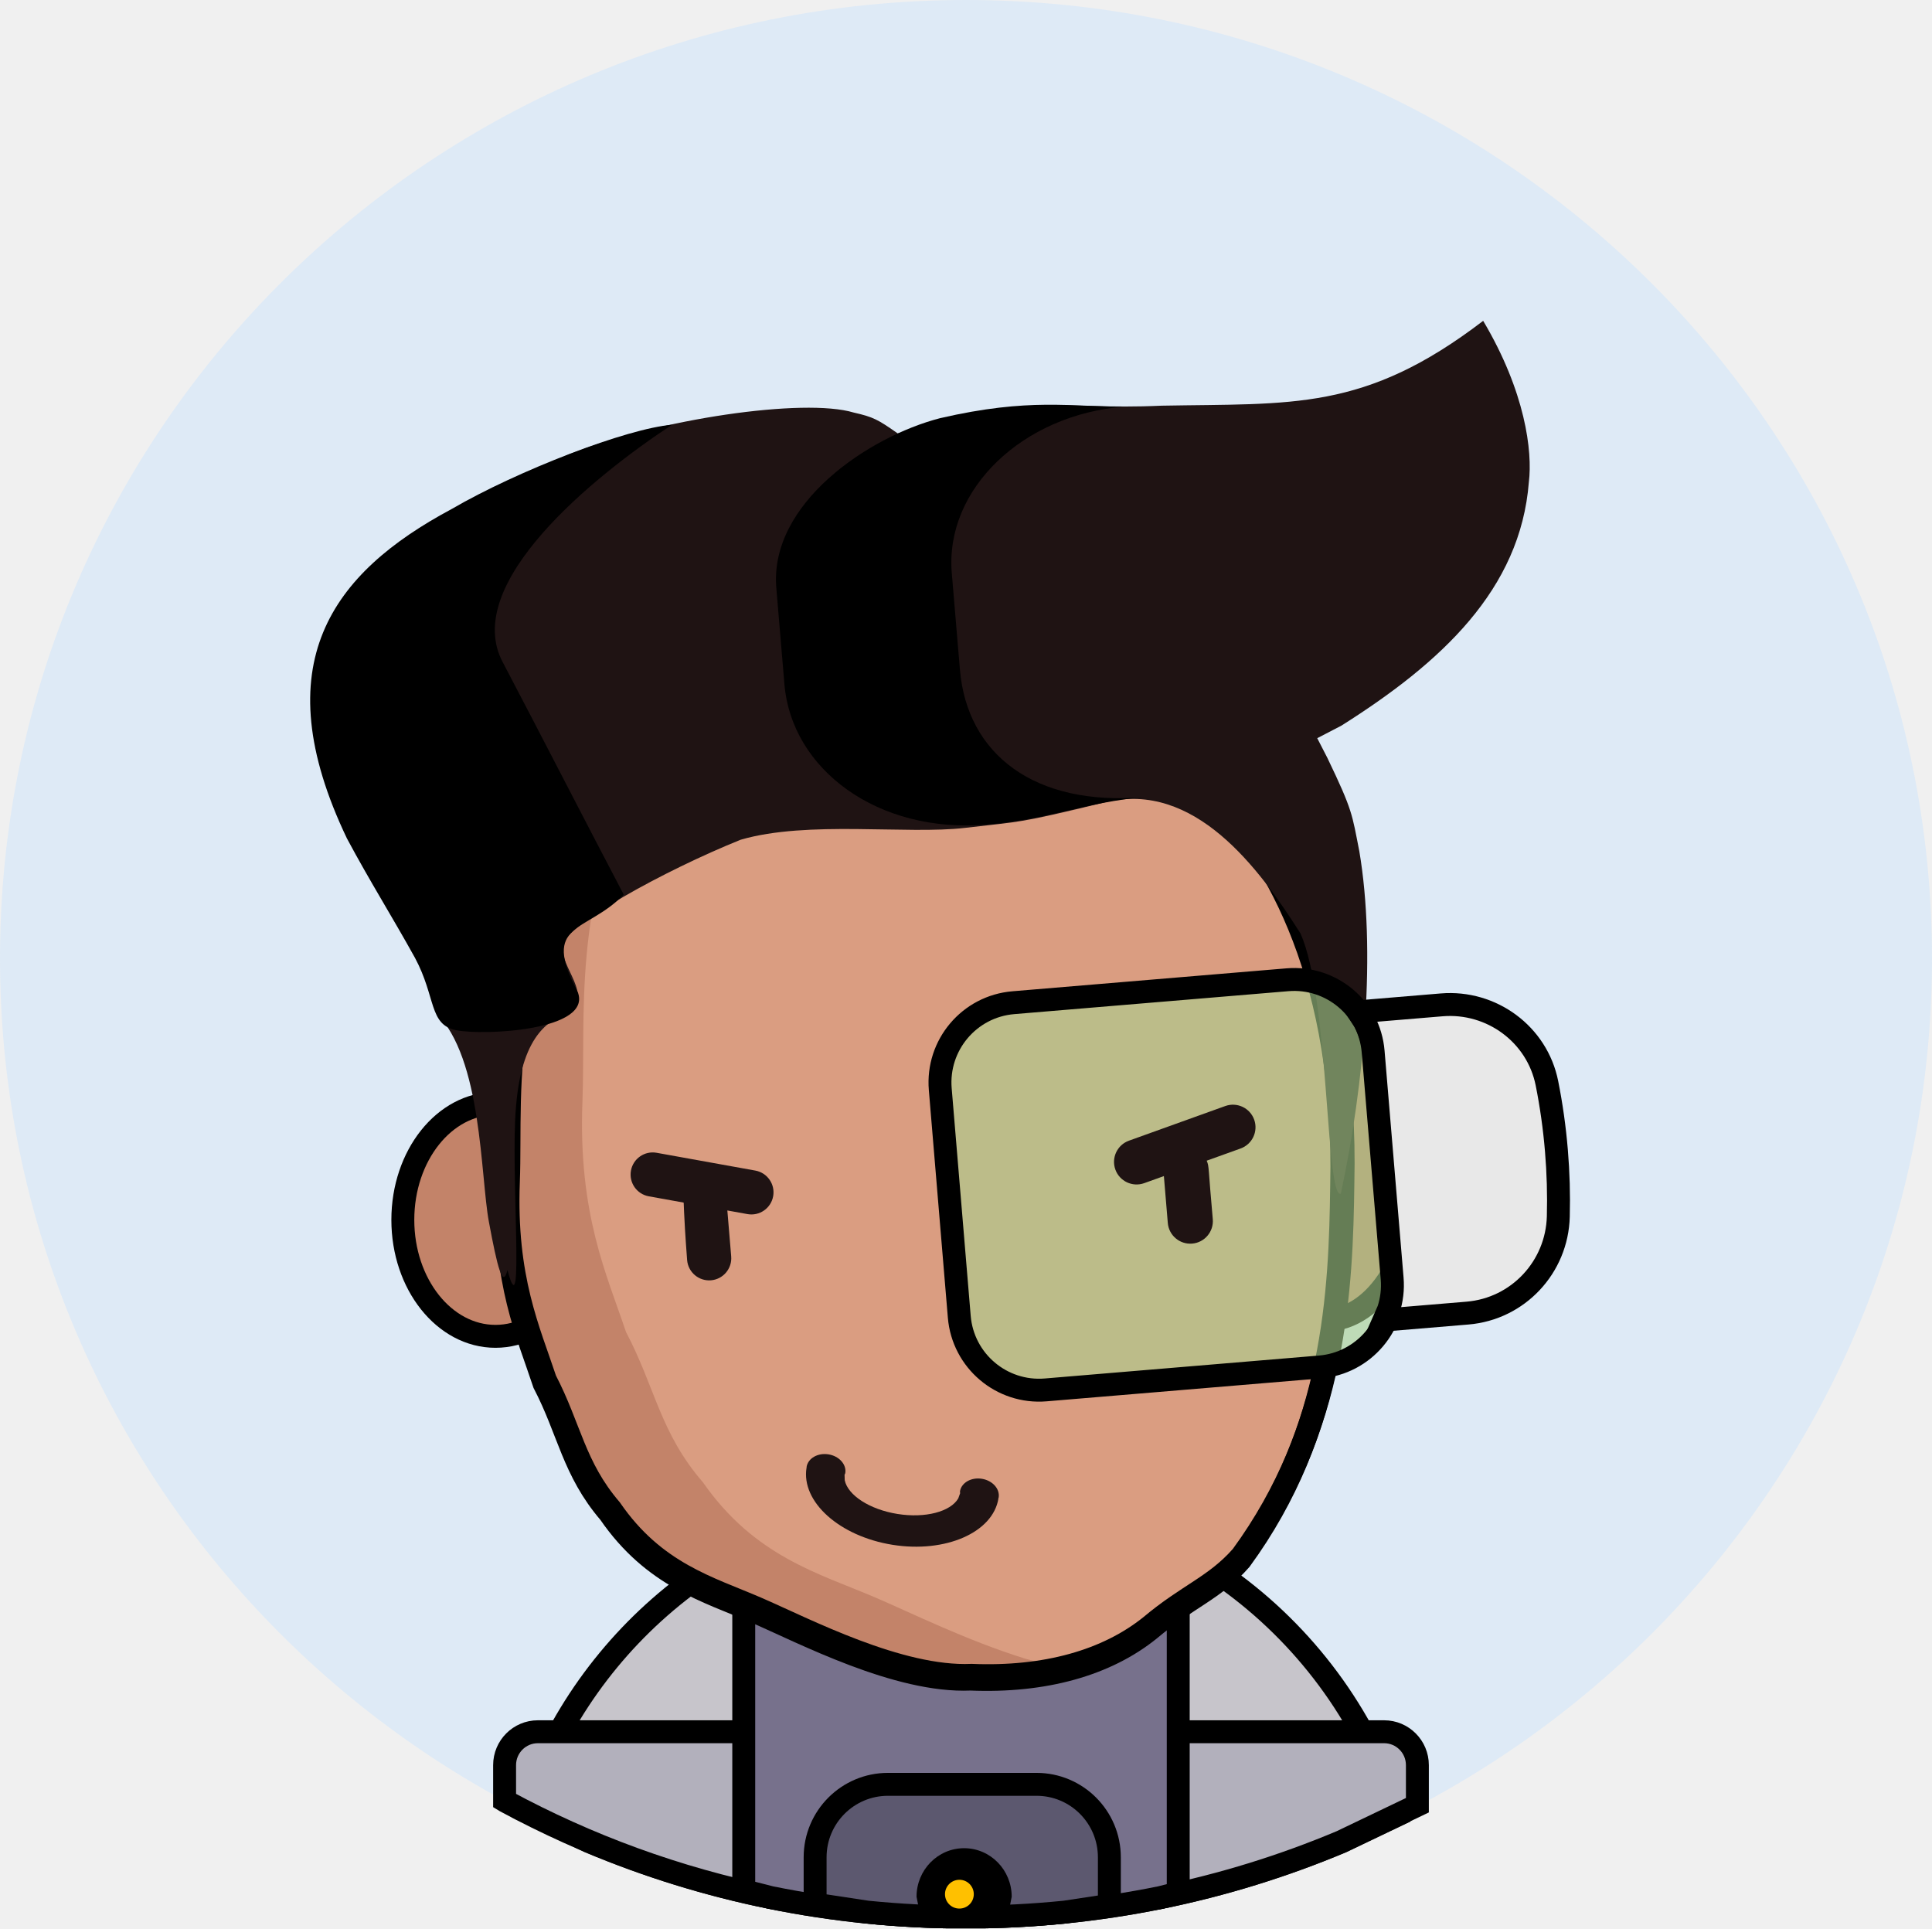
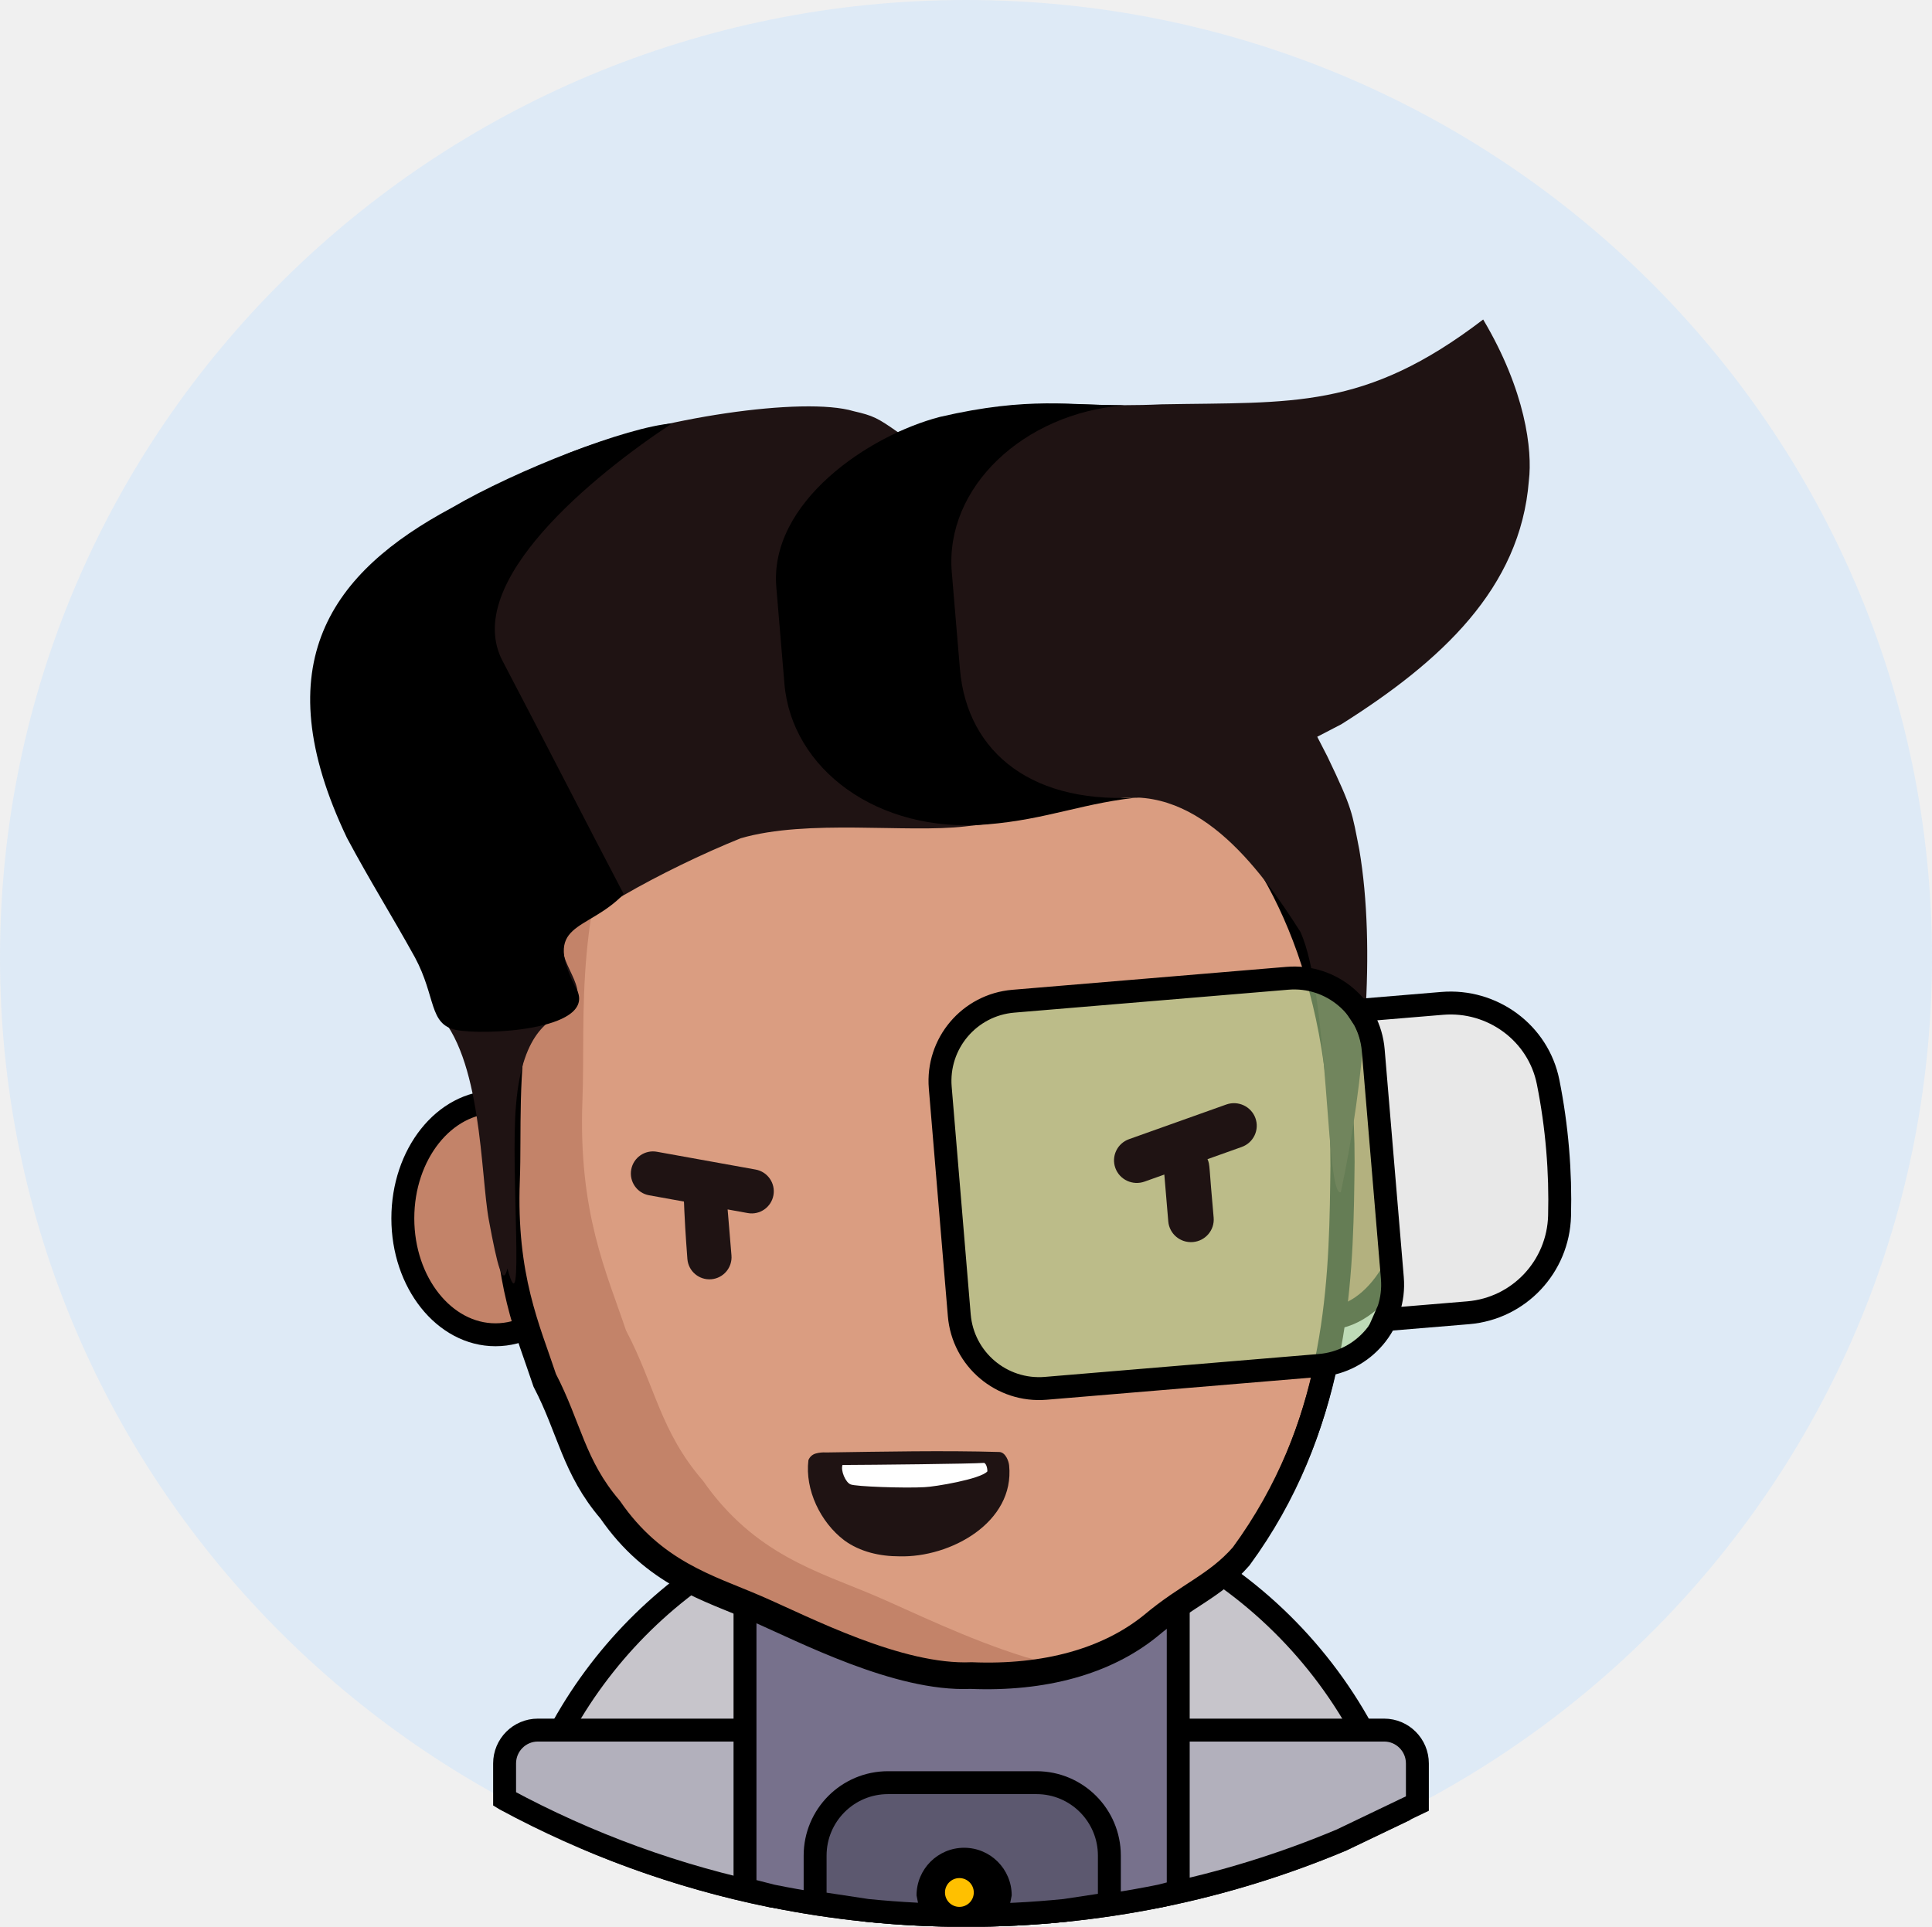
- <svg xmlns="http://www.w3.org/2000/svg" width="1543" height="1540" xml:space="preserve" overflow="hidden">
+ <svg xmlns="http://www.w3.org/2000/svg" width="1543" height="1539" xml:space="preserve" overflow="hidden">
  <defs>
    <clipPath id="clip0">
-       <rect x="2113" y="285" width="1543" height="1540" />
+       <rect x="2379" y="329" width="1543" height="1539" />
    </clipPath>
  </defs>
-   <g clip-path="url(#clip0)" transform="translate(-2113 -285)">
-     <path d="M2113 1050.5C2113 627.726 2458.41 285 2884.5 285 3310.59 285 3656 627.726 3656 1050.5 3656 1473.27 3310.59 1816 2884.5 1816 2458.41 1816 2113 1473.27 2113 1050.5Z" fill="#DEEAF6" fill-rule="evenodd" />
-     <path d="M3097.72 1218.72C3097.72 1152.17 3130.85 1098.22 3171.72 1098.22 3212.58 1098.22 3245.72 1152.17 3245.72 1218.72 3245.72 1285.28 3212.58 1339.22 3171.72 1339.22 3130.85 1339.22 3097.72 1285.28 3097.72 1218.72Z" stroke="#000000" stroke-width="18.305" stroke-miterlimit="8" fill="#C38369" fill-rule="evenodd" />
-     <path d="M2880.46 1478C3044.21 1478 3182.76 1585.88 3228.97 1734.46L3229 1734.59 3184.58 1755.82C3092.24 1794.57 2990.72 1816 2884.15 1816 2777.58 1816 2676.05 1794.57 2583.71 1755.82L2533 1731.58 2544.22 1700.92C2599.62 1569.92 2729.3 1478 2880.46 1478Z" stroke="#000000" stroke-width="18.305" stroke-miterlimit="8" fill="#C7C5CB" fill-rule="evenodd" />
-     <path d="M2542.57 1668 3218.43 1668C3233.1 1668 3245 1679.94 3245 1694.65L3245 1726.68 3184.28 1755.78C3138.16 1775.19 3089.75 1790.26 3039.56 1800.47L3009.76 1805 2758.61 1805 2728.81 1800.47C2653.52 1785.15 2582.24 1758.91 2516.69 1723.49L2516 1723.07 2516 1694.65C2516 1679.94 2527.9 1668 2542.57 1668Z" stroke="#000000" stroke-width="18.305" stroke-miterlimit="8" fill="#B2B0BC" fill-rule="evenodd" />
-     <path d="M2764.83 1450 2996.17 1450C3028.1 1450 3054 1475.89 3054 1507.83L3054 1796.81 3039.77 1800.44C2989.52 1810.64 2937.48 1816 2884.18 1816 2830.88 1816 2778.85 1810.64 2728.59 1800.44L2707 1794.94 2707 1507.83C2707 1475.89 2732.89 1450 2764.83 1450Z" stroke="#000000" stroke-width="18.305" stroke-miterlimit="8" fill="#77718C" fill-rule="evenodd" />
-     <path d="M2822.19 1710 2940.81 1710C2972.95 1710 2999 1736.09 2999 1768.27L2999 1806.66 2963.5 1812.04C2937.53 1814.66 2911.19 1816 2884.52 1816 2857.86 1816 2831.51 1814.66 2805.55 1812.04L2764 1805.74 2764 1768.27C2764 1736.09 2790.05 1710 2822.19 1710Z" stroke="#000000" stroke-width="18.305" stroke-miterlimit="8" fill="#5C586F" fill-rule="evenodd" />
-     <path d="M2883 1761C2903.99 1761 2921 1778.36 2921 1799.78L2918.13 1814.27 2884.34 1816 2847.84 1814.13 2845 1799.78C2845 1778.36 2862.01 1761 2883 1761Z" fill-rule="evenodd" />
-     <path d="M2867.72 1797.72C2867.72 1791.37 2872.87 1786.22 2879.22 1786.22 2885.58 1786.22 2890.72 1791.37 2890.72 1797.72 2890.72 1804.08 2885.58 1809.22 2879.22 1809.22 2872.87 1809.22 2867.72 1804.08 2867.72 1797.72Z" fill="#FFC000" fill-rule="evenodd" />
-     <path d="M2434.72 1259.22C2434.72 1207.86 2467.85 1166.22 2508.72 1166.22 2549.58 1166.22 2582.72 1207.86 2582.72 1259.22 2582.72 1310.58 2549.58 1352.22 2508.72 1352.22 2467.85 1352.22 2434.72 1310.58 2434.72 1259.22Z" stroke="#000000" stroke-width="18.305" stroke-miterlimit="8" fill="#C38369" fill-rule="evenodd" />
-     <path d="M2518.02 1231.35C2520.96 1153.99 2504.26 1040.64 2616.09 919.071 2660.67 868.576 2782.42 840.408 2860.05 840.225 2937.69 840.041 3028.26 867.474 3081.93 917.969 3133.79 970.667 3188.39 1068.57 3184.52 1231.9 3183.41 1316.66 3179.02 1427.71 3103.74 1530.64 3082.71 1554.62 3060.78 1561.4 3031.07 1586.44 2996.24 1614.54 2946.87 1628.37 2888.08 1625.95 2829.9 1628.49 2754.85 1588.95 2716.48 1572.33 2678.12 1555.71 2634.85 1544.26 2599.73 1493.17 2570.67 1459.18 2567.34 1427.86 2547.56 1389.82 2534.45 1350.13 2515.07 1308.7 2518.02 1231.35Z" stroke="#000000" stroke-width="18.305" stroke-miterlimit="8" fill="#DA9D81" fill-rule="evenodd" />
-     <path d="M2621.37 904.223 2620.55 905.731C2570.36 1006.51 2580.76 1097.39 2578.17 1164.76 2574.71 1254.59 2597.52 1302.69 2612.97 1348.78 2636.26 1392.94 2640.18 1429.31 2674.41 1468.8 2715.77 1528.11 2766.72 1541.41 2811.9 1560.71 2840.15 1572.77 2885.26 1595.23 2931.86 1609.66L2957.72 1616.63 2939.17 1621.07C2926.07 1622.92 2912.06 1623.62 2896.97 1623.01 2837.24 1625.58 2760.18 1585.55 2720.79 1568.72 2681.4 1551.9 2636.98 1540.3 2600.92 1488.59 2571.08 1454.18 2567.67 1422.47 2547.36 1383.97 2533.9 1343.79 2514.01 1301.85 2517.02 1223.55 2520.04 1145.24 2502.9 1030.49 2617.71 907.428Z" fill="#C38369" fill-rule="evenodd" />
-     <path d="M2519.02 1228.85C2521.96 1151.59 2505.26 1038.38 2617.09 916.97 2661.67 866.54 2783.42 838.407 2861.05 838.224 2938.69 838.041 3029.26 865.439 3082.93 915.87 3134.79 968.501 3189.39 1066.28 3185.52 1229.4 3184.41 1314.05 3180.02 1424.96 3104.74 1527.76 3083.71 1551.72 3061.78 1558.48 3032.07 1583.49 2997.24 1611.55 2947.87 1625.37 2889.08 1622.95 2830.9 1625.49 2755.85 1586 2717.48 1569.4 2679.12 1552.8 2635.85 1541.36 2600.73 1490.34 2571.67 1456.39 2568.34 1425.11 2548.56 1387.12 2535.45 1347.48 2516.07 1306.11 2519.02 1228.85Z" stroke="#000000" stroke-width="18.305" stroke-miterlimit="8" fill="none" fill-rule="evenodd" />
-     <path d="M3297.54 541.223C3331.29 598.039 3337.01 645.519 3334.03 669.966 3327.33 755.951 3263.86 814.336 3184.32 864.506L3165.02 874.528 3173.16 890.364C3193.49 932.694 3192.72 934.961 3198.64 964.897 3211.97 1043.65 3202.85 1149.75 3183.86 1238.32 3171.67 1242.85 3174.77 1082.05 3151.64 1030.48 3118.3 977.882 3066.9 908.415 2995.67 925.702 2924.43 942.99 2930.39 940.663 2883.85 946.143 2837.31 951.623 2758.08 940.023 2704.55 955.618 2643.23 980.316 2564.5 1023.86 2562.66 1039.71 2558.86 1057.1 2589.45 1080.93 2564.39 1093.49 2555.46 1100.38 2530.13 1106.29 2525.11 1168.86 2520.49 1219.8 2532.35 1351.29 2518.25 1299.26 2514.65 1314.57 2510.25 1297.36 2503.44 1260.7 2496.64 1224.04 2498.11 1130.04 2461.08 1093.72 2489.74 1080.87 2387.82 974.109 2371.7 892.078 2355.71 803.791 2357.38 735.68 2566.46 648.312 2638.35 619.52 2755.21 602.554 2794.75 614.453 2810.49 618.041 2814.05 619.958 2830.04 631.181 2942.56 596.878 2954.77 612.902 3040.67 608.984 3145.14 607.022 3202.75 613.734 3297.54 541.223Z" fill="#1F1313" fill-rule="evenodd" />
-     <path d="M3026.72 921.624C2980 925.575 2950.17 939.564 2901.35 943.515 2813.56 950.939 2745.2 899.099 2739.5 831.615L2733.01 754.597C2727.32 687.113 2806.5 633.807 2863.68 618.986 2935.55 602.355 2968.37 610.026 3010.69 609.773 2930.29 616.141 2867.46 675.261 2873.15 742.744L2879.65 819.763C2885.35 887.247 2938.93 929.048 3026.72 921.624Z" fill-rule="evenodd" />
-     <path d="M3141.27 1067.45 2922.32 1085.77C2887.13 1088.71 2861 1119.63 2863.94 1154.83L2879.13 1336.59C2882.07 1371.79 2912.98 1397.94 2948.16 1395L3167.11 1376.69C3202.29 1373.74 3228.44 1342.82 3225.49 1307.61L3210.3 1125.86C3207.36 1090.66 3176.45 1064.51 3141.27 1067.45Z" stroke="#000000" stroke-width="18.305" stroke-miterlimit="8" fill="#A9D18E" fill-rule="evenodd" fill-opacity="0.6" />
-     <path d="M3091.59 1168.29 3014.65 1195.96C3005.28 1199.32 3000.42 1209.65 3003.78 1219.02 3007.15 1228.39 3017.48 1233.24 3026.85 1229.88L3042.54 1224.24 3045.67 1261.7C3046.5 1271.62 3055.21 1278.99 3065.14 1278.16 3075.06 1277.33 3082.43 1268.62 3081.6 1258.69 3077.78 1216.81 3078.83 1216.79 3076.73 1211.94L3103.79 1202.21C3113.16 1198.84 3118.02 1188.52 3114.65 1179.15 3111.28 1169.78 3100.95 1164.93 3091.59 1168.29Z" fill="#1F1313" fill-rule="evenodd" />
-     <path d="M2649.72 624.223C2588.2 664.637 2480.87 751.035 2514.6 814.002 2545.94 873.627 2579.8 939.816 2611.14 999.44 2581.14 1030.48 2544.54 1020.97 2574.33 1077.01 2586.78 1108.19 2498.75 1112.18 2477.11 1107.69 2455.47 1103.19 2461.3 1081.44 2444.48 1050.05 2425.78 1016.31 2408.79 989.515 2390.09 954.617 2323.51 815.371 2378.14 742.618 2473.62 691.569 2526.33 660.852 2614.14 627.026 2649.72 624.223Z" fill-rule="evenodd" />
-     <path d="M3264.4 1087.5C3304.24 1084.18 3340.67 1110.96 3348.47 1150.1 3351.97 1167.64 3354.51 1185.56 3356.03 1203.8 3357.52 1221.53 3358.01 1239.13 3357.55 1256.52 3356.49 1296.98 3325.42 1330.29 3285.01 1333.66L3218.34 1339.22 3221.91 1331.11C3224.5 1323.24 3225.57 1314.73 3224.84 1305.97L3209.66 1124.79C3208.93 1116.02 3206.45 1107.81 3202.59 1100.47L3197.72 1093.06Z" stroke="#000000" stroke-width="18.305" stroke-miterlimit="8" fill="#E8E8E8" fill-rule="evenodd" />
-     <path d="M2897.17 1465.98C2905.71 1467.35 2911.71 1474.07 2910.58 1480.99L2910.28 1481.69 2910.41 1481.72C2905.99 1508.92 2868.09 1525.48 2825.77 1518.7 2783.45 1511.92 2752.72 1484.37 2757.14 1457.16L2757.23 1457.18 2757.18 1456.53C2758.3 1449.6 2766.13 1445.1 2774.67 1446.47 2783.2 1447.83 2789.21 1454.56 2788.08 1461.48L2787.52 1462.79 2787.64 1467.14C2790.12 1479.06 2807.41 1490.49 2829.77 1494.07 2852.13 1497.65 2872.17 1492.2 2878.31 1481.67L2879.8 1477.54 2879.68 1476.04C2880.8 1469.12 2888.64 1464.61 2897.17 1465.98Z" fill="#1F1313" fill-rule="evenodd" />
-     <path d="M2661.77 1291.35C2662.59 1301.06 2671.13 1308.28 2680.84 1307.47 2690.56 1306.66 2697.78 1298.12 2696.97 1288.4L2693.9 1251.7 2709.98 1254.6C2719.57 1256.33 2728.76 1249.95 2730.49 1240.35 2732.22 1230.76 2725.85 1221.57 2716.24 1219.84L2637.42 1205.63C2627.84 1203.9 2618.64 1210.27 2616.91 1219.87 2615.18 1229.47 2621.55 1238.65 2631.15 1240.39L2658.87 1245.38C2659.35 1244.81 2658.66 1250.3 2661.77 1291.35Z" fill="#1F1313" fill-rule="evenodd" />
+   <g clip-path="url(#clip0)" transform="translate(-2379 -329)">
+     <path d="M2379 1094C2379 671.502 2724.41 329 3150.5 329 3576.59 329 3922 671.502 3922 1094 3922 1516.5 3576.59 1859 3150.5 1859 2724.41 1859 2379 1516.5 2379 1094Z" fill="#DEEAF6" fill-rule="evenodd" />
+     <path d="M3363.72 1262.22C3363.72 1195.95 3396.85 1142.22 3437.72 1142.22 3478.58 1142.22 3511.72 1195.95 3511.72 1262.22 3511.72 1328.5 3478.58 1382.22 3437.72 1382.22 3396.85 1382.22 3363.72 1328.5 3363.72 1262.22Z" stroke="#000000" stroke-width="18.305" stroke-miterlimit="8" fill="#C38369" fill-rule="evenodd" />
+     <path d="M3146.96 1521C3310.47 1521 3448.83 1628.88 3494.97 1777.46L3495 1777.59 3450.65 1798.82C3358.44 1837.57 3257.06 1859 3150.64 1859 3044.22 1859 2942.84 1837.57 2850.63 1798.82L2800 1774.58 2811.2 1743.92C2866.52 1612.92 2996.02 1521 3146.96 1521Z" stroke="#000000" stroke-width="18.305" stroke-miterlimit="8" fill="#C7C5CB" fill-rule="evenodd" />
+     <path d="M2808.57 1711 3484.43 1711C3499.1 1711 3511 1722.94 3511 1737.65L3511 1769.68 3450.28 1798.78C3404.16 1818.19 3355.75 1833.26 3305.56 1843.47L3275.76 1848 3024.61 1848 2994.81 1843.47C2919.52 1828.15 2848.24 1801.91 2782.69 1766.49L2782 1766.07 2782 1737.65C2782 1722.94 2793.9 1711 2808.57 1711Z" stroke="#000000" stroke-width="18.305" stroke-miterlimit="8" fill="#B2B0BC" fill-rule="evenodd" />
+     <path d="M3031.67 1493 3262.33 1493C3294.18 1493 3320 1518.89 3320 1550.83L3320 1839.81 3305.82 1843.44C3255.7 1853.64 3203.82 1859 3150.67 1859 3097.53 1859 3045.64 1853.64 2995.53 1843.44L2974 1837.94 2974 1550.83C2974 1518.89 2999.82 1493 3031.67 1493Z" stroke="#000000" stroke-width="18.305" stroke-miterlimit="8" fill="#77718C" fill-rule="evenodd" />
+     <path d="M3088.19 1753 3206.81 1753C3238.95 1753 3265 1779.09 3265 1811.27L3265 1849.66 3229.5 1855.04C3203.53 1857.66 3177.19 1859 3150.52 1859 3123.86 1859 3097.51 1857.66 3071.55 1855.04L3030 1848.74 3030 1811.27C3030 1779.09 3056.05 1753 3088.19 1753Z" stroke="#000000" stroke-width="18.305" stroke-miterlimit="8" fill="#5C586F" fill-rule="evenodd" />
+     <path d="M3149 1805C3169.99 1805 3187 1822.05 3187 1843.08L3184.13 1857.3 3150.34 1859 3113.84 1857.17 3111 1843.08C3111 1822.05 3128.01 1805 3149 1805Z" fill-rule="evenodd" />
+     <path d="M3133.72 1840.72C3133.72 1834.37 3138.87 1829.22 3145.22 1829.22 3151.58 1829.22 3156.72 1834.37 3156.72 1840.72 3156.72 1847.08 3151.58 1852.22 3145.22 1852.22 3138.87 1852.22 3133.72 1847.08 3133.72 1840.72Z" fill="#FFC000" fill-rule="evenodd" />
+     <path d="M2700.72 1302.22C2700.72 1250.86 2733.85 1209.22 2774.72 1209.22 2815.58 1209.22 2848.72 1250.86 2848.72 1302.22 2848.72 1353.58 2815.58 1395.22 2774.72 1395.22 2733.85 1395.22 2700.72 1353.58 2700.72 1302.22Z" stroke="#000000" stroke-width="18.305" stroke-miterlimit="8" fill="#C38369" fill-rule="evenodd" />
+     <path d="M2784.02 1274.85C2786.96 1197.59 2770.26 1084.38 2882.09 962.97 2926.67 912.54 3048.42 884.407 3126.05 884.225 3203.69 884.041 3294.26 911.439 3347.93 961.87 3399.79 1014.5 3454.39 1112.28 3450.52 1275.4 3449.41 1360.05 3445.02 1470.96 3369.74 1573.76 3348.71 1597.72 3326.78 1604.48 3297.07 1629.49 3262.24 1657.55 3212.87 1671.37 3154.08 1668.95 3095.9 1671.49 3020.85 1632 2982.48 1615.4 2944.12 1598.8 2900.85 1587.36 2865.73 1536.34 2836.67 1502.39 2833.34 1471.11 2813.56 1433.12 2800.45 1393.48 2781.07 1352.11 2784.02 1274.85Z" stroke="#000000" stroke-width="18.305" stroke-miterlimit="8" fill="#DA9D81" fill-rule="evenodd" />
+     <path d="M2887.37 947.223 2886.55 948.731C2836.36 1049.51 2846.76 1140.39 2844.17 1207.76 2840.71 1297.59 2863.52 1345.69 2878.97 1391.78 2902.26 1435.94 2906.18 1472.31 2940.41 1511.8 2981.77 1571.11 3032.72 1584.41 3077.9 1603.71 3106.15 1615.77 3151.26 1638.23 3197.86 1652.66L3223.72 1659.63 3205.17 1664.07C3192.07 1665.92 3178.06 1666.62 3162.97 1666.01 3103.24 1668.58 3026.18 1628.55 2986.79 1611.72 2947.4 1594.9 2902.98 1583.3 2866.92 1531.59 2837.08 1497.18 2833.67 1465.47 2813.36 1426.97 2799.9 1386.79 2780.01 1344.85 2783.02 1266.55 2786.04 1188.24 2768.9 1073.49 2883.71 950.428Z" fill="#C38369" fill-rule="evenodd" />
+     <path d="M2785.02 1271.85C2787.96 1194.59 2771.26 1081.38 2883.09 959.97 2927.67 909.54 3049.42 881.407 3127.05 881.224 3204.69 881.041 3295.26 908.439 3348.93 958.87 3400.79 1011.5 3455.39 1109.28 3451.52 1272.4 3450.41 1357.05 3446.02 1467.96 3370.74 1570.76 3349.71 1594.72 3327.78 1601.48 3298.07 1626.49 3263.24 1654.55 3213.87 1668.37 3155.08 1665.95 3096.9 1668.49 3021.85 1629 2983.48 1612.4 2945.12 1595.8 2901.85 1584.36 2866.73 1533.34 2837.67 1499.39 2834.34 1468.11 2814.56 1430.12 2801.45 1390.48 2782.07 1349.11 2785.02 1271.85Z" stroke="#000000" stroke-width="18.305" stroke-miterlimit="8" fill="none" fill-rule="evenodd" />
+     <path d="M3563.54 584.223C3597.29 641.039 3603.01 688.519 3600.03 712.966 3593.33 798.951 3529.86 857.336 3450.32 907.506L3431.02 917.528 3439.16 933.364C3459.49 975.694 3458.72 977.961 3464.64 1007.9 3477.97 1086.65 3468.85 1192.75 3449.86 1281.32 3437.67 1285.85 3440.77 1125.05 3417.64 1073.48 3384.3 1020.88 3332.9 951.415 3261.67 968.702 3190.43 985.99 3196.39 983.663 3149.85 989.143 3103.31 994.623 3024.08 983.023 2970.55 998.618 2909.23 1023.32 2830.5 1066.86 2828.66 1082.71 2824.86 1100.1 2855.45 1123.93 2830.39 1136.49 2821.46 1143.38 2796.13 1149.29 2791.11 1211.86 2786.49 1262.8 2798.35 1394.29 2784.25 1342.26 2780.65 1357.57 2776.25 1340.36 2769.44 1303.7 2762.64 1267.04 2764.11 1173.04 2727.08 1136.72 2755.74 1123.87 2653.82 1017.11 2637.7 935.078 2621.71 846.791 2623.38 778.68 2832.46 691.312 2904.35 662.52 3021.21 645.554 3060.75 657.453 3076.49 661.041 3080.05 662.958 3096.04 674.181 3208.56 639.878 3220.77 655.902 3306.67 651.984 3411.14 650.022 3468.75 656.734 3563.54 584.223Z" fill="#1F1313" fill-rule="evenodd" />
+     <path d="M3292.72 965.557C3246 969.52 3216.17 983.551 3167.35 987.513 3079.56 994.96 3011.2 942.966 3005.5 875.281L2999.01 798.033C2993.32 730.349 3072.5 676.883 3129.68 662.018 3201.55 645.338 3234.37 653.032 3276.69 652.778 3196.29 659.165 3133.46 718.461 3139.15 786.145L3145.65 863.394C3151.35 931.078 3204.93 973.004 3292.72 965.557Z" fill-rule="evenodd" />
+     <path d="M3407.27 1110.45 3188.32 1128.77C3153.13 1131.71 3127 1162.63 3129.94 1197.83L3145.13 1379.59C3148.07 1414.79 3178.98 1440.94 3214.16 1438L3433.11 1419.69C3468.29 1416.74 3494.44 1385.82 3491.49 1350.61L3476.3 1168.86C3473.36 1133.66 3442.45 1107.51 3407.27 1110.45Z" stroke="#000000" stroke-width="18.305" stroke-miterlimit="8" fill="#A9D18E" fill-rule="evenodd" fill-opacity="0.6" />
+     <path d="M3358.37 1211.29 3280.75 1238.96C3271.3 1242.32 3266.39 1252.65 3269.79 1262.02 3273.19 1271.39 3283.6 1276.24 3293.06 1272.88L3308.89 1267.24 3312.05 1304.7C3312.89 1314.62 3321.68 1321.99 3331.69 1321.16 3341.7 1320.33 3349.13 1311.62 3348.29 1301.69 3344.44 1259.81 3345.5 1259.79 3343.38 1254.94L3370.68 1245.21C3380.13 1241.84 3385.03 1231.52 3381.64 1222.15 3378.24 1212.78 3367.82 1207.93 3358.37 1211.29Z" fill="#1F1313" fill-rule="evenodd" />
+     <path d="M2915.72 667.224C2854.21 707.721 2746.87 794.297 2780.6 857.394 2811.94 917.141 2845.8 983.467 2877.14 1043.21 2847.14 1074.31 2810.54 1064.79 2840.33 1120.95 2852.78 1152.18 2764.75 1156.19 2743.11 1151.69 2721.47 1147.18 2727.3 1125.38 2710.48 1093.93 2691.78 1060.12 2674.79 1033.27 2656.09 998.298 2589.51 858.765 2644.14 785.862 2739.62 734.708 2792.33 703.928 2880.14 670.032 2915.72 667.224Z" fill-rule="evenodd" />
+     <path d="M3530.81 1130.5C3570.9 1127.16 3607.57 1154.05 3615.41 1193.35 3618.93 1210.96 3621.49 1228.95 3623.02 1247.26 3624.52 1265.07 3625.01 1282.73 3624.55 1300.2 3623.48 1340.81 3592.21 1374.25 3551.55 1377.64L3484.47 1383.22 3488.06 1375.08C3490.66 1367.18 3491.75 1358.64 3491.01 1349.84L3475.74 1167.94C3475 1159.13 3472.5 1150.89 3468.62 1143.53L3463.72 1136.09Z" stroke="#000000" stroke-width="18.305" stroke-miterlimit="8" fill="#E8E8E8" fill-rule="evenodd" />
+     <path d="M2927.99 1334.75C2928.8 1344.47 2937.34 1351.69 2947.06 1350.87 2956.78 1350.06 2964 1341.52 2963.19 1331.81L2960.12 1295.1 2976.2 1298C2985.79 1299.74 2994.98 1293.35 2996.71 1283.76 2998.44 1274.16 2992.06 1264.98 2982.46 1263.24L2903.64 1249.03C2894.05 1247.3 2884.86 1253.68 2883.12 1263.28 2881.39 1272.88 2887.77 1282.06 2897.37 1283.79L2925.09 1288.79C2925.57 1288.21 2924.88 1293.71 2927.99 1334.75Z" fill="#1F1313" fill-rule="evenodd" />
+     <path d="M3045.23 1493.59 3171.96 1493.23 3174.84 1501.13C3177.16 1507.49 3168.81 1514.67 3162.03 1516.03 3135.87 1521.11 3076.22 1531.02 3051.54 1520.75L3045.23 1493.59Z" fill="#FFFFFF" fill-rule="evenodd" />
+     <path d="M3184.95 1499.61C3184.67 1496.37 3182.17 1489.14 3177.15 1488.86 3133.59 1487.56 3083.25 1488.58 3038.76 1489.23 3035.98 1489.05 3033.19 1489.32 3030.5 1490.07 3027.8 1490.81 3025.57 1492.85 3024.64 1495.44 3021.76 1519.08 3034.3 1545.04 3053.25 1559.4 3065.88 1568.67 3081.76 1572.2 3097.18 1572.2L3097.18 1572.2C3137.86 1573.4 3189.5 1545.22 3184.95 1499.61ZM3117.43 1516.95C3101.64 1517.88 3061.89 1516.49 3058.27 1514.72 3056.41 1513.98 3054.36 1511.39 3052.97 1508.05 3051.58 1504.71 3051.11 1501.38 3051.86 1499.24 3075.73 1499.15 3155.88 1498.32 3164.7 1497.57 3166.1 1497.48 3167.58 1500.63 3167.58 1504.34 3162.2 1510.55 3125.42 1516.67 3117.43 1516.95Z" fill="#1F1313" fill-rule="evenodd" />
  </g>
</svg>
